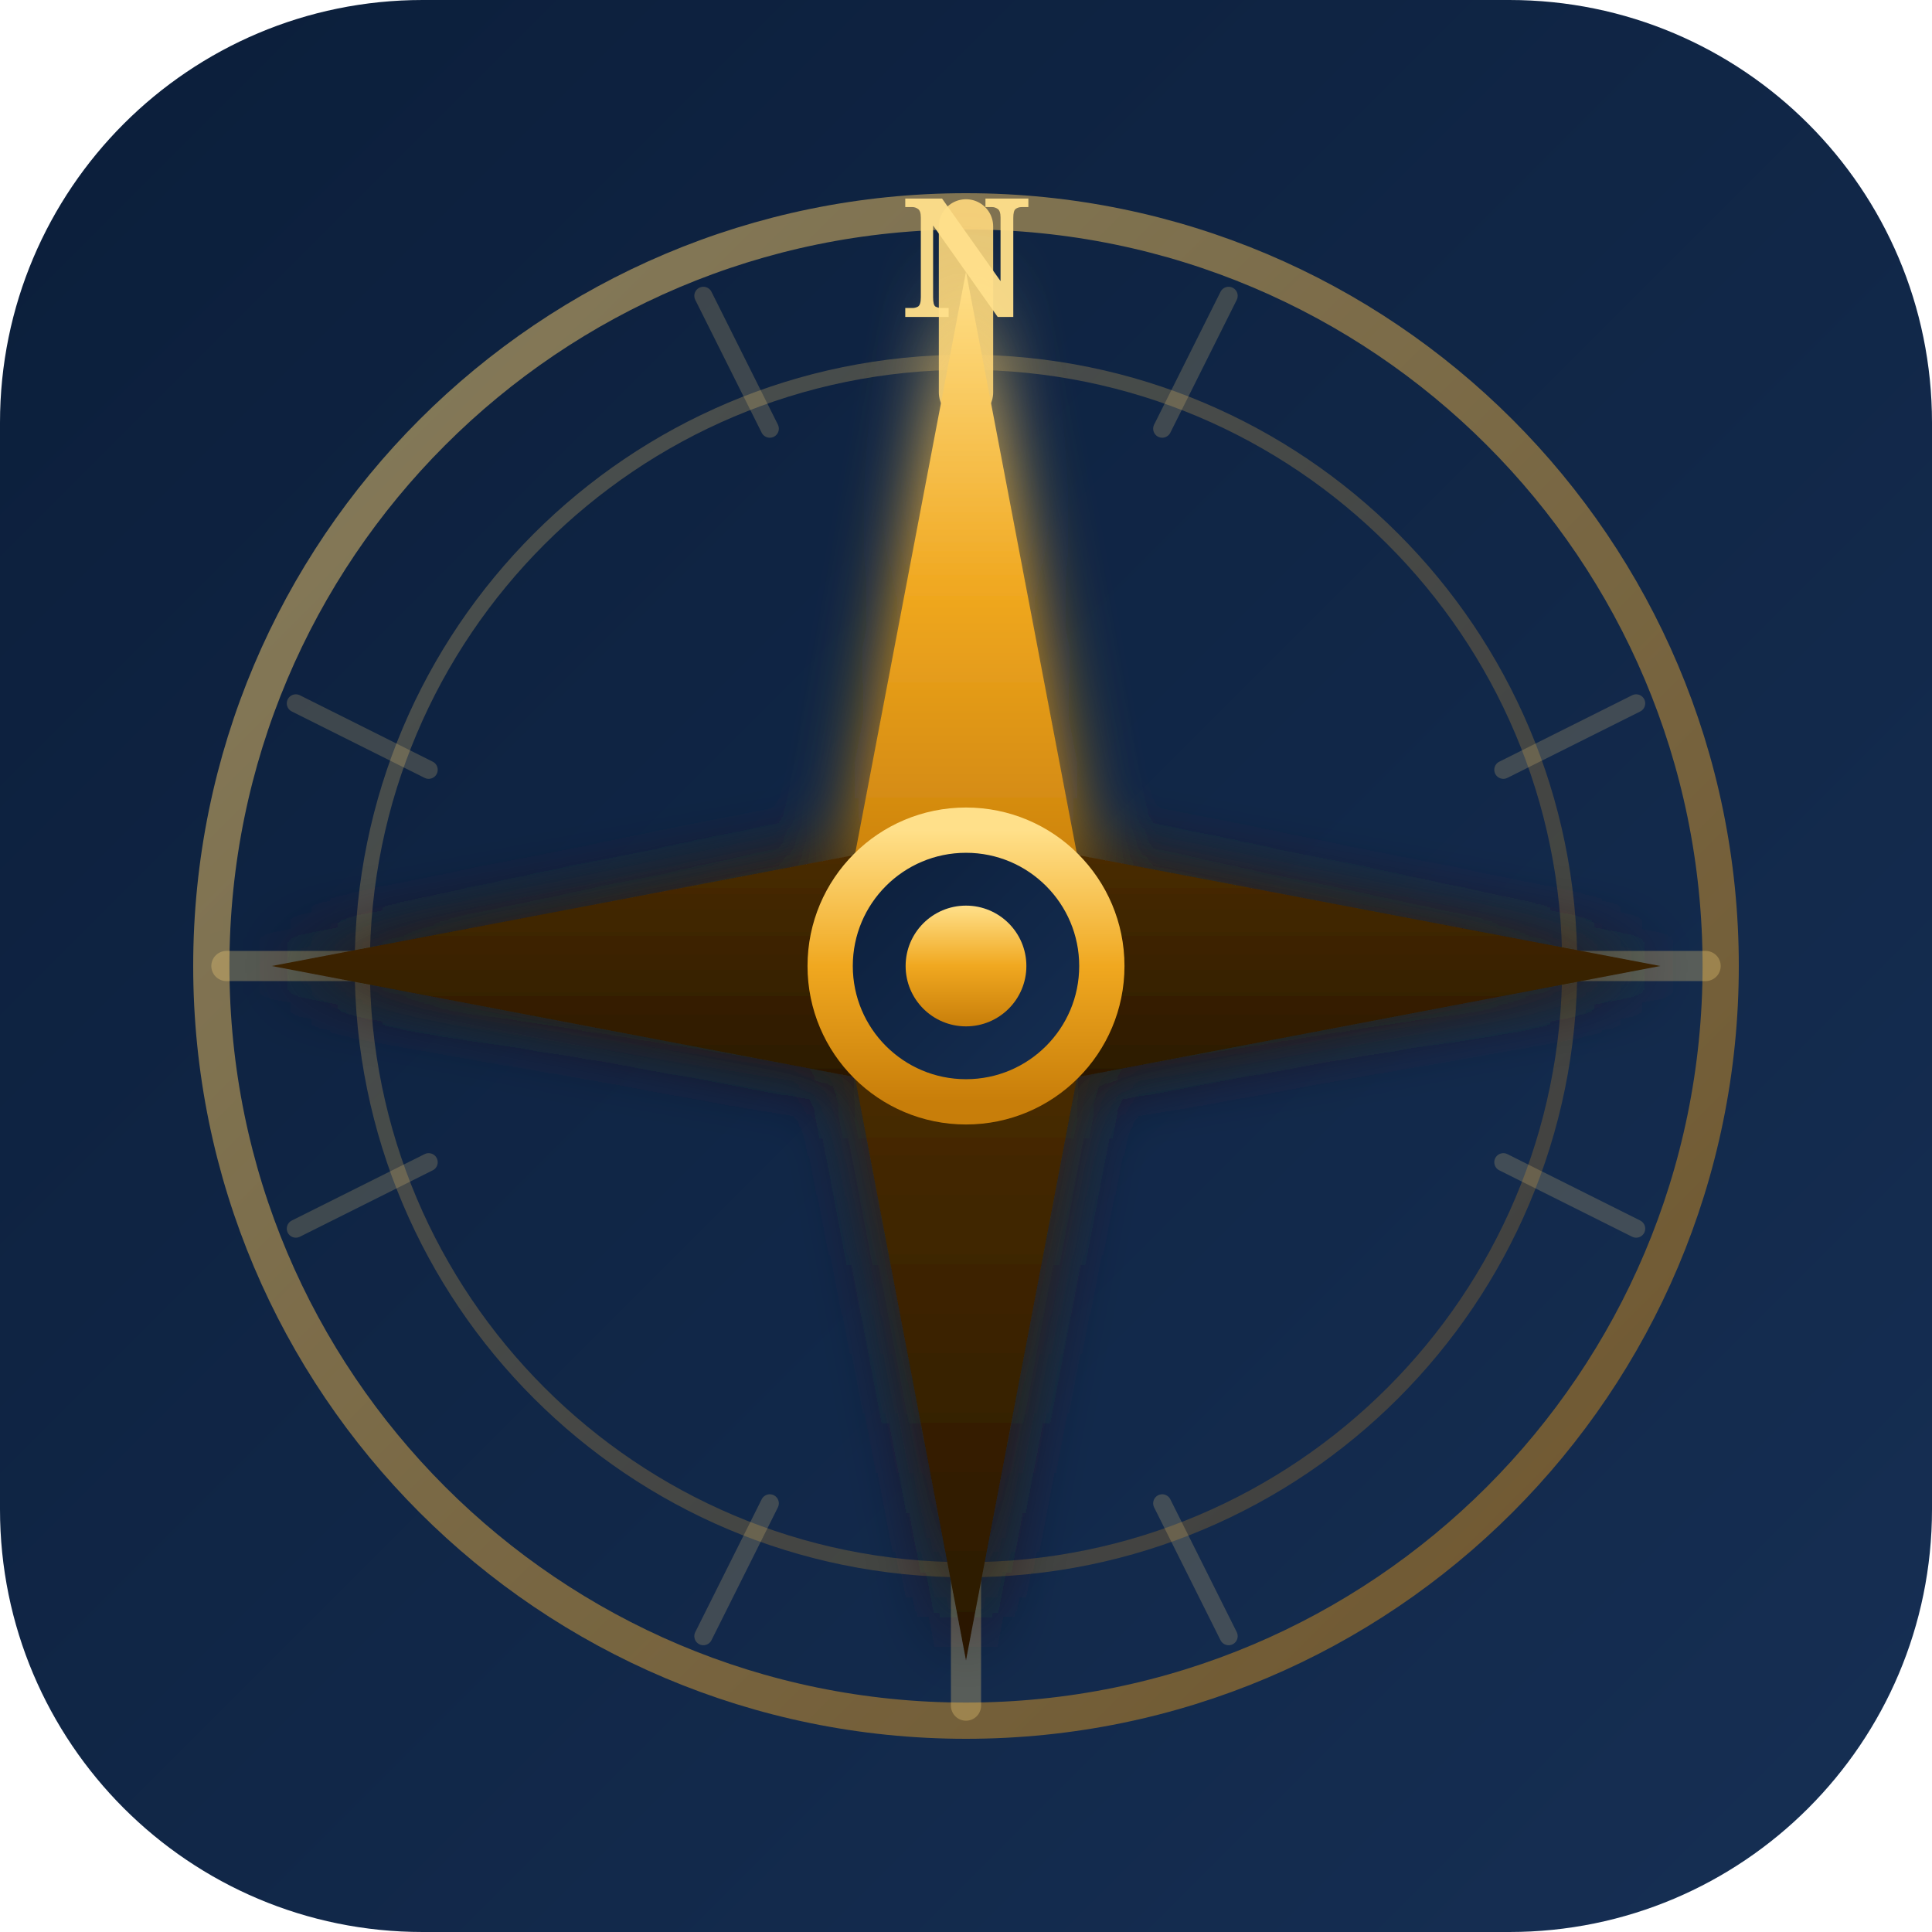
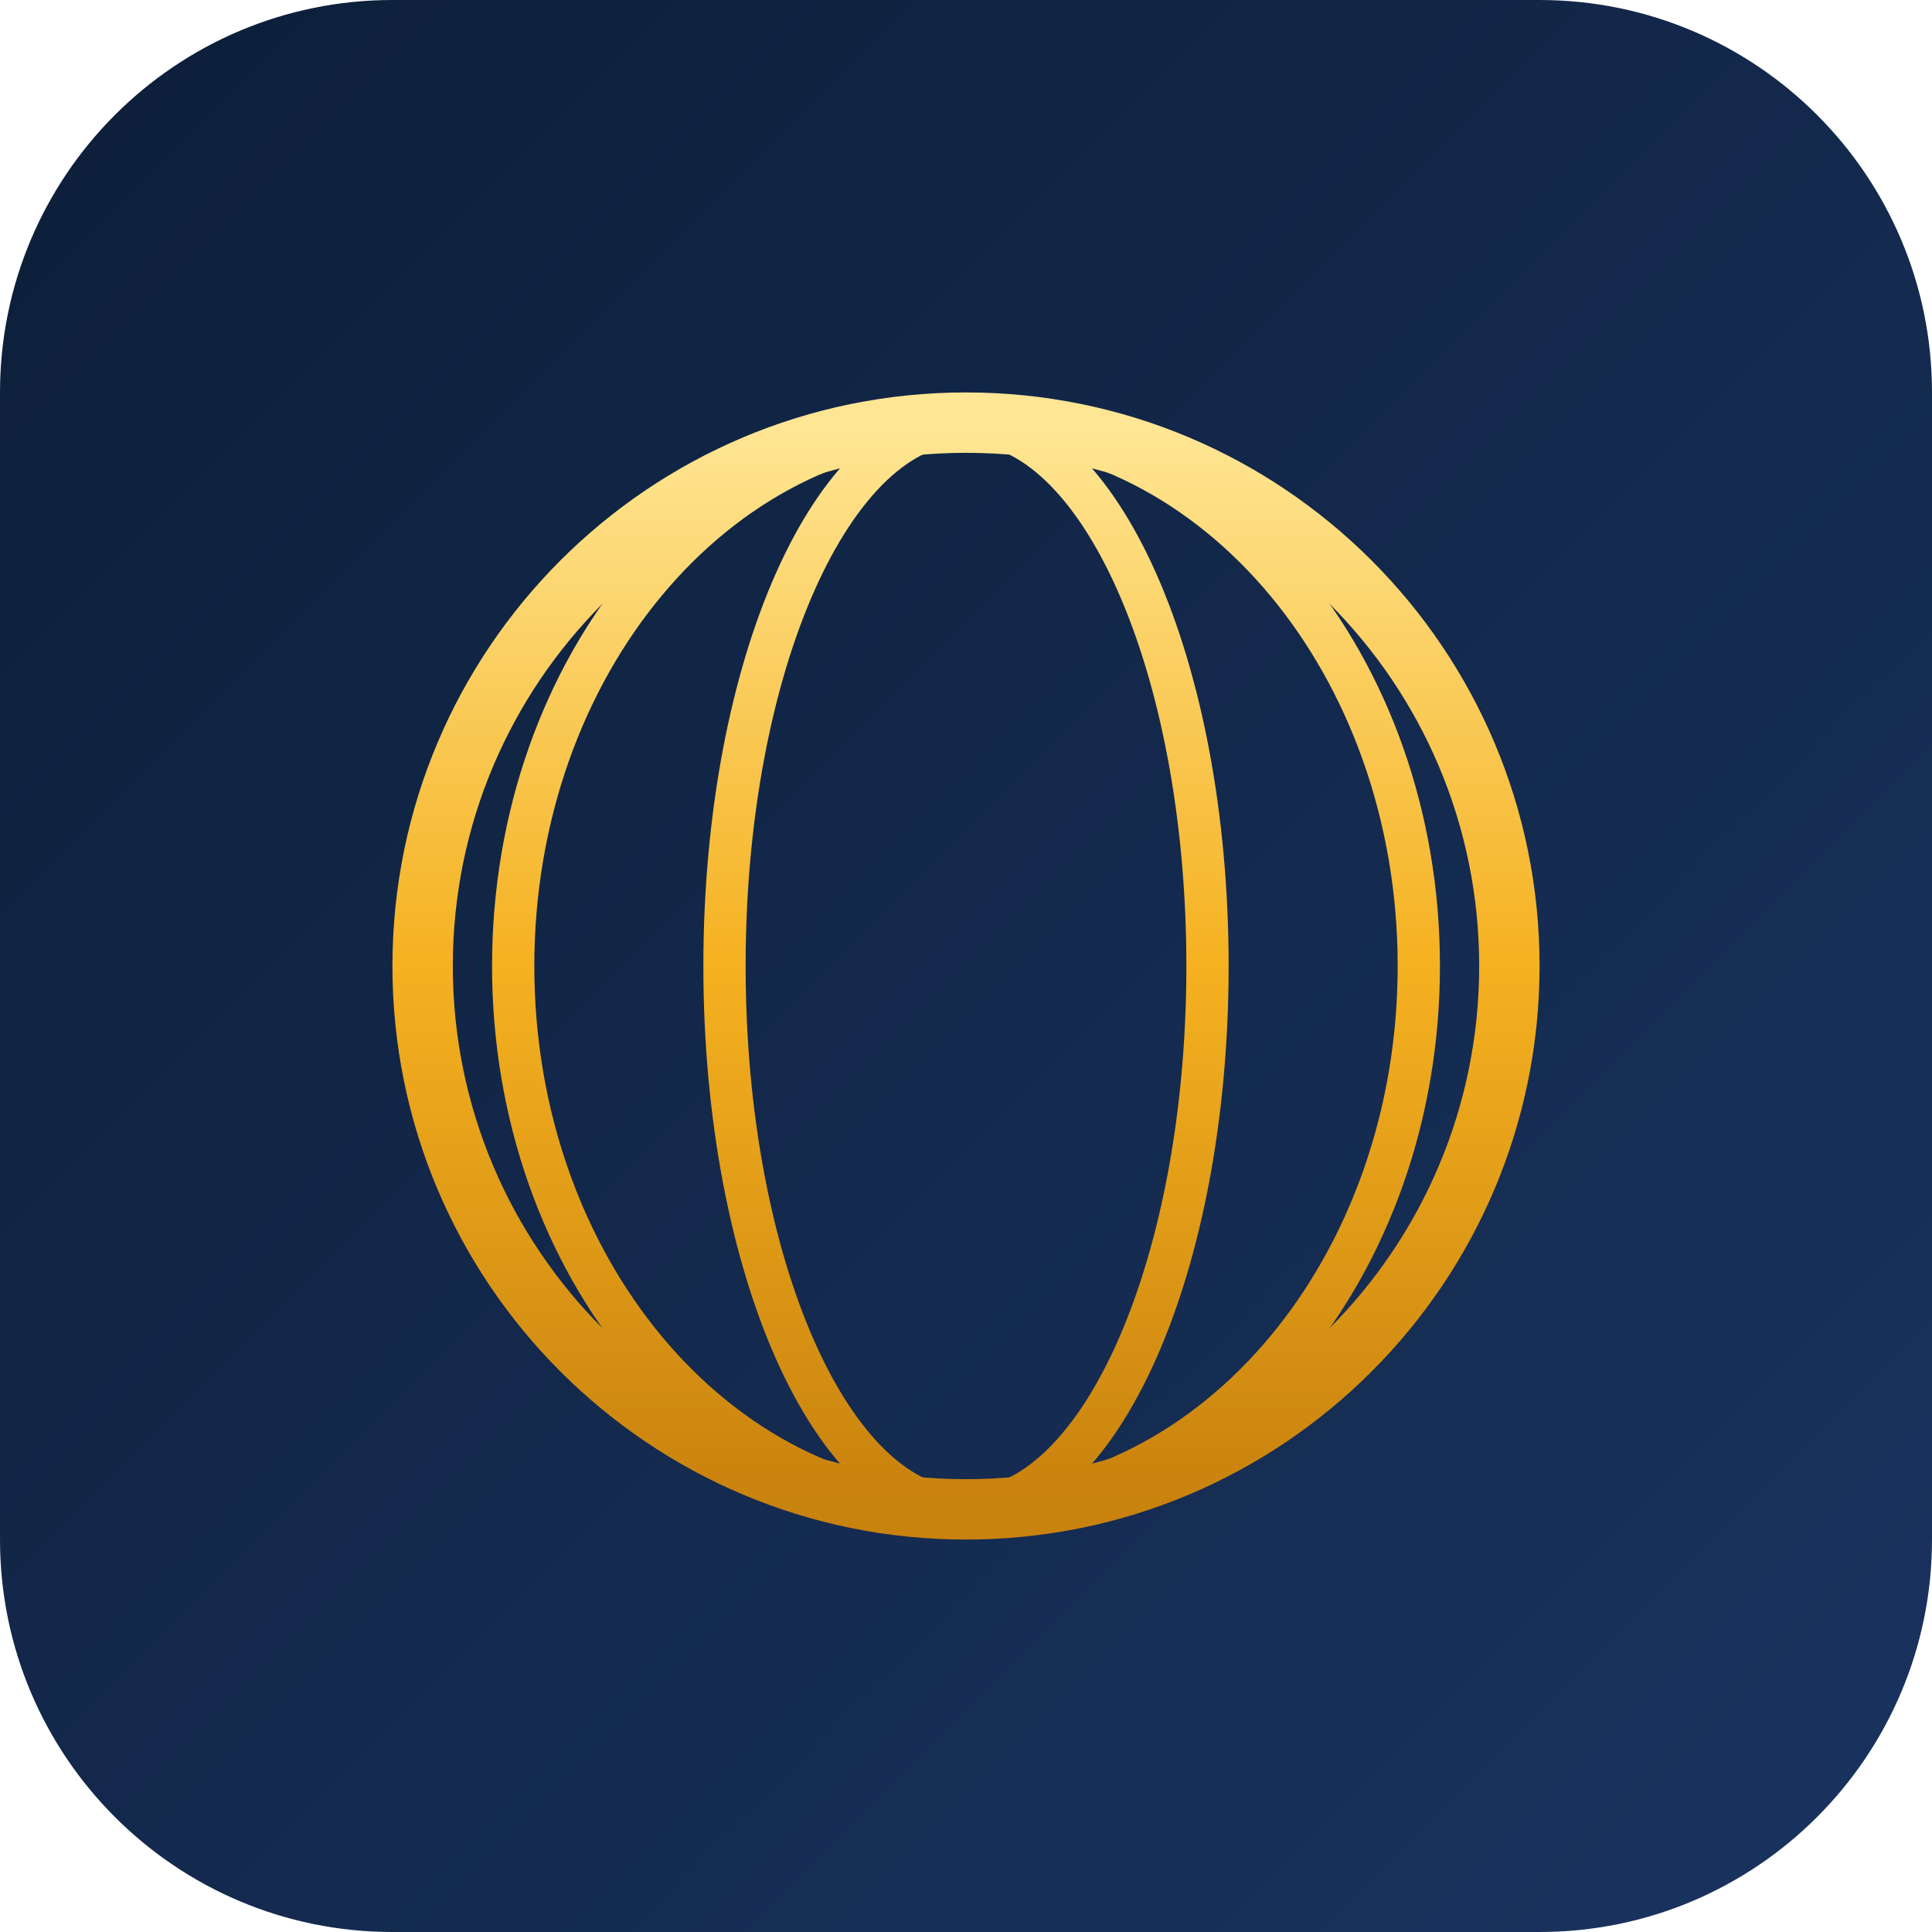
<svg xmlns="http://www.w3.org/2000/svg" viewBox="0 0 64 64">
  <defs>
    <linearGradient id="bg" x1="0%" y1="0%" x2="100%" y2="100%">
-       <stop offset="0%" stop-color="#0b1e3a" />
-       <stop offset="100%" stop-color="#162f54" />
+       <stop offset="0%" stop-color="#0c1e38" />
+       <stop offset="100%" stop-color="#1a3360" />
    </linearGradient>
-     <linearGradient id="goldN" x1="0%" y1="0%" x2="0%" y2="100%">
-       <stop offset="0%" stop-color="#ffe08a" />
-       <stop offset="50%" stop-color="#f0a820" />
-       <stop offset="100%" stop-color="#c87e0a" />
+     <linearGradient id="g1" x1="0%" y1="0%" x2="0%" y2="100%">
+       <stop offset="0%" stop-color="#ffe694" />
+       <stop offset="50%" stop-color="#f5b120" />
+       <stop offset="100%" stop-color="#c8820e" />
    </linearGradient>
-     <linearGradient id="goldS" x1="0%" y1="0%" x2="0%" y2="100%">
-       <stop offset="0%" stop-color="#4a2c06" />
-       <stop offset="100%" stop-color="#2a1804" />
-     </linearGradient>
-     <linearGradient id="ring" x1="0%" y1="0%" x2="100%" y2="100%">
-       <stop offset="0%" stop-color="#ffd97d" />
-       <stop offset="100%" stop-color="#c87e0a" />
-     </linearGradient>
-     <filter id="glow">
-       <feGaussianBlur in="SourceGraphic" stdDeviation="1.2" result="blur" />
-       <feMerge>
-         <feMergeNode in="blur" />
-         <feMergeNode in="SourceGraphic" />
-       </feMerge>
-     </filter>
+     <clipPath id="clip">
+       <circle cx="32" cy="32" r="18" />
+     </clipPath>
  </defs>
-   <rect width="64" height="64" rx="14" fill="url(#bg)" />
-   <circle cx="32" cy="32" r="25" fill="none" stroke="url(#ring)" stroke-width="1.2" opacity="0.5" />
-   <circle cx="32" cy="32" r="20" fill="none" stroke="url(#ring)" stroke-width="0.5" opacity="0.25" />
-   <line x1="32" y1="7.5" x2="32" y2="13" stroke="#ffd97d" stroke-width="1.8" stroke-linecap="round" opacity="0.9" />
-   <line x1="32" y1="51" x2="32" y2="56.5" stroke="#ffd97d" stroke-width="1" stroke-linecap="round" opacity="0.3" />
-   <line x1="7.5" y1="32" x2="13" y2="32" stroke="#ffd97d" stroke-width="1" stroke-linecap="round" opacity="0.3" />
-   <line x1="51" y1="32" x2="56.5" y2="32" stroke="#ffd97d" stroke-width="1" stroke-linecap="round" opacity="0.3" />
-   <line x1="23.3" y1="9.8" x2="25.5" y2="14.2" stroke="#ffd97d" stroke-width="0.6" stroke-linecap="round" opacity="0.2" />
-   <line x1="40.7" y1="9.8" x2="38.5" y2="14.2" stroke="#ffd97d" stroke-width="0.6" stroke-linecap="round" opacity="0.2" />
-   <line x1="9.8" y1="23.3" x2="14.2" y2="25.5" stroke="#ffd97d" stroke-width="0.6" stroke-linecap="round" opacity="0.2" />
-   <line x1="9.8" y1="40.7" x2="14.2" y2="38.5" stroke="#ffd97d" stroke-width="0.6" stroke-linecap="round" opacity="0.2" />
-   <line x1="54.2" y1="23.3" x2="49.8" y2="25.5" stroke="#ffd97d" stroke-width="0.6" stroke-linecap="round" opacity="0.2" />
-   <line x1="54.2" y1="40.7" x2="49.8" y2="38.5" stroke="#ffd97d" stroke-width="0.6" stroke-linecap="round" opacity="0.2" />
-   <line x1="23.3" y1="54.2" x2="25.5" y2="49.8" stroke="#ffd97d" stroke-width="0.6" stroke-linecap="round" opacity="0.2" />
-   <line x1="40.7" y1="54.2" x2="38.5" y2="49.8" stroke="#ffd97d" stroke-width="0.6" stroke-linecap="round" opacity="0.2" />
-   <g filter="url(#glow)">
-     <polygon points="32,9 36,30 32,28 28,30" fill="url(#goldN)" />
-     <polygon points="32,55 36,34 32,36 28,34" fill="url(#goldS)" />
-     <polygon points="9,32 30,28 28,32 30,36" fill="url(#goldS)" />
-     <polygon points="55,32 34,28 36,32 34,36" fill="url(#goldS)" />
+   <rect width="64" height="64" rx="13" fill="url(#bg)" />
+   <circle cx="32" cy="32" r="18" fill="none" stroke="url(#g1)" stroke-width="2" />
+   <g clip-path="url(#clip)" fill="none" stroke="url(#g1)" stroke-width="1.4">
+     <ellipse cx="32" cy="32" rx="8" ry="18" />
+     <ellipse cx="32" cy="32" rx="15" ry="18" />
+     <line x1="14" y1="32" x2="50" y2="32" />
+     <line x1="15.5" y1="23" x2="48.5" y2="23" />
+     <line x1="15.5" y1="41" x2="48.5" y2="41" />
  </g>
-   <circle cx="32" cy="32" r="4.5" fill="url(#bg)" stroke="url(#goldN)" stroke-width="1.5" />
-   <circle cx="32" cy="32" r="2" fill="url(#goldN)" />
-   <text x="32" y="10.5" text-anchor="middle" font-family="Georgia, serif" font-size="5.5" font-weight="bold" fill="#ffe08a" opacity="0.95" letter-spacing="0">N</text>
+   <line x1="32" y1="14" x2="32" y2="11" stroke="url(#g1)" stroke-width="2" stroke-linecap="round" />
</svg>
